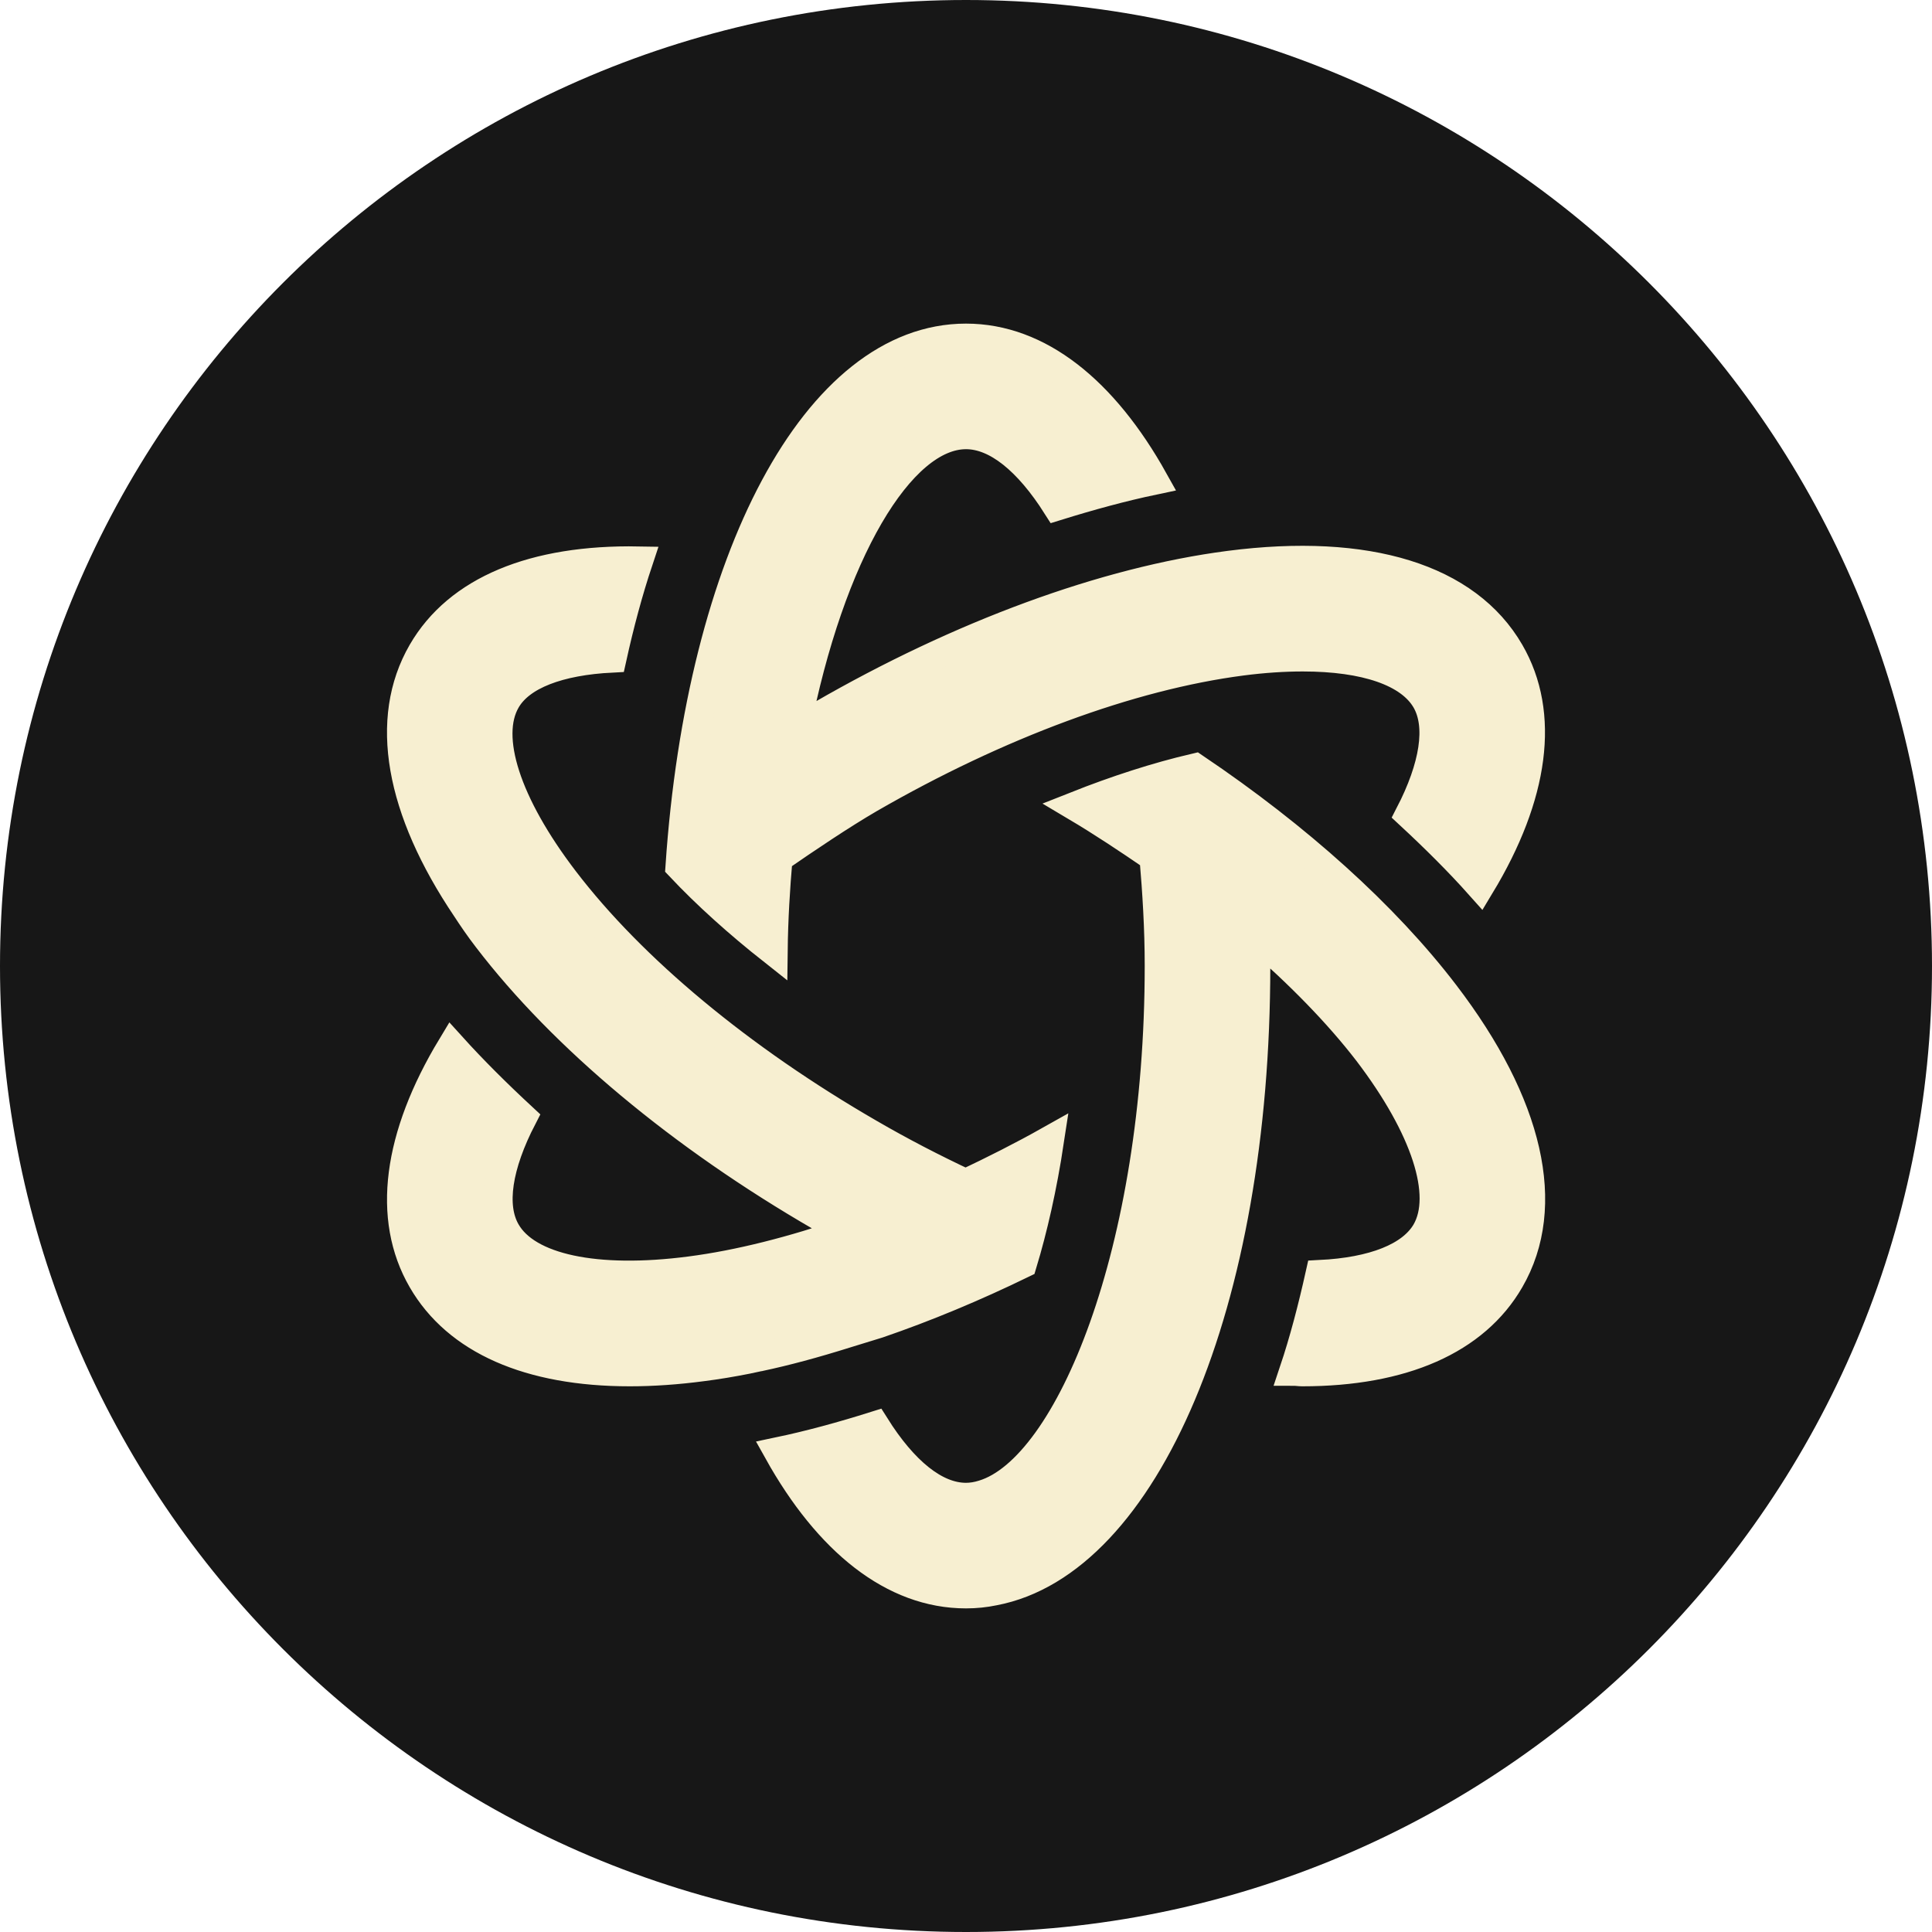
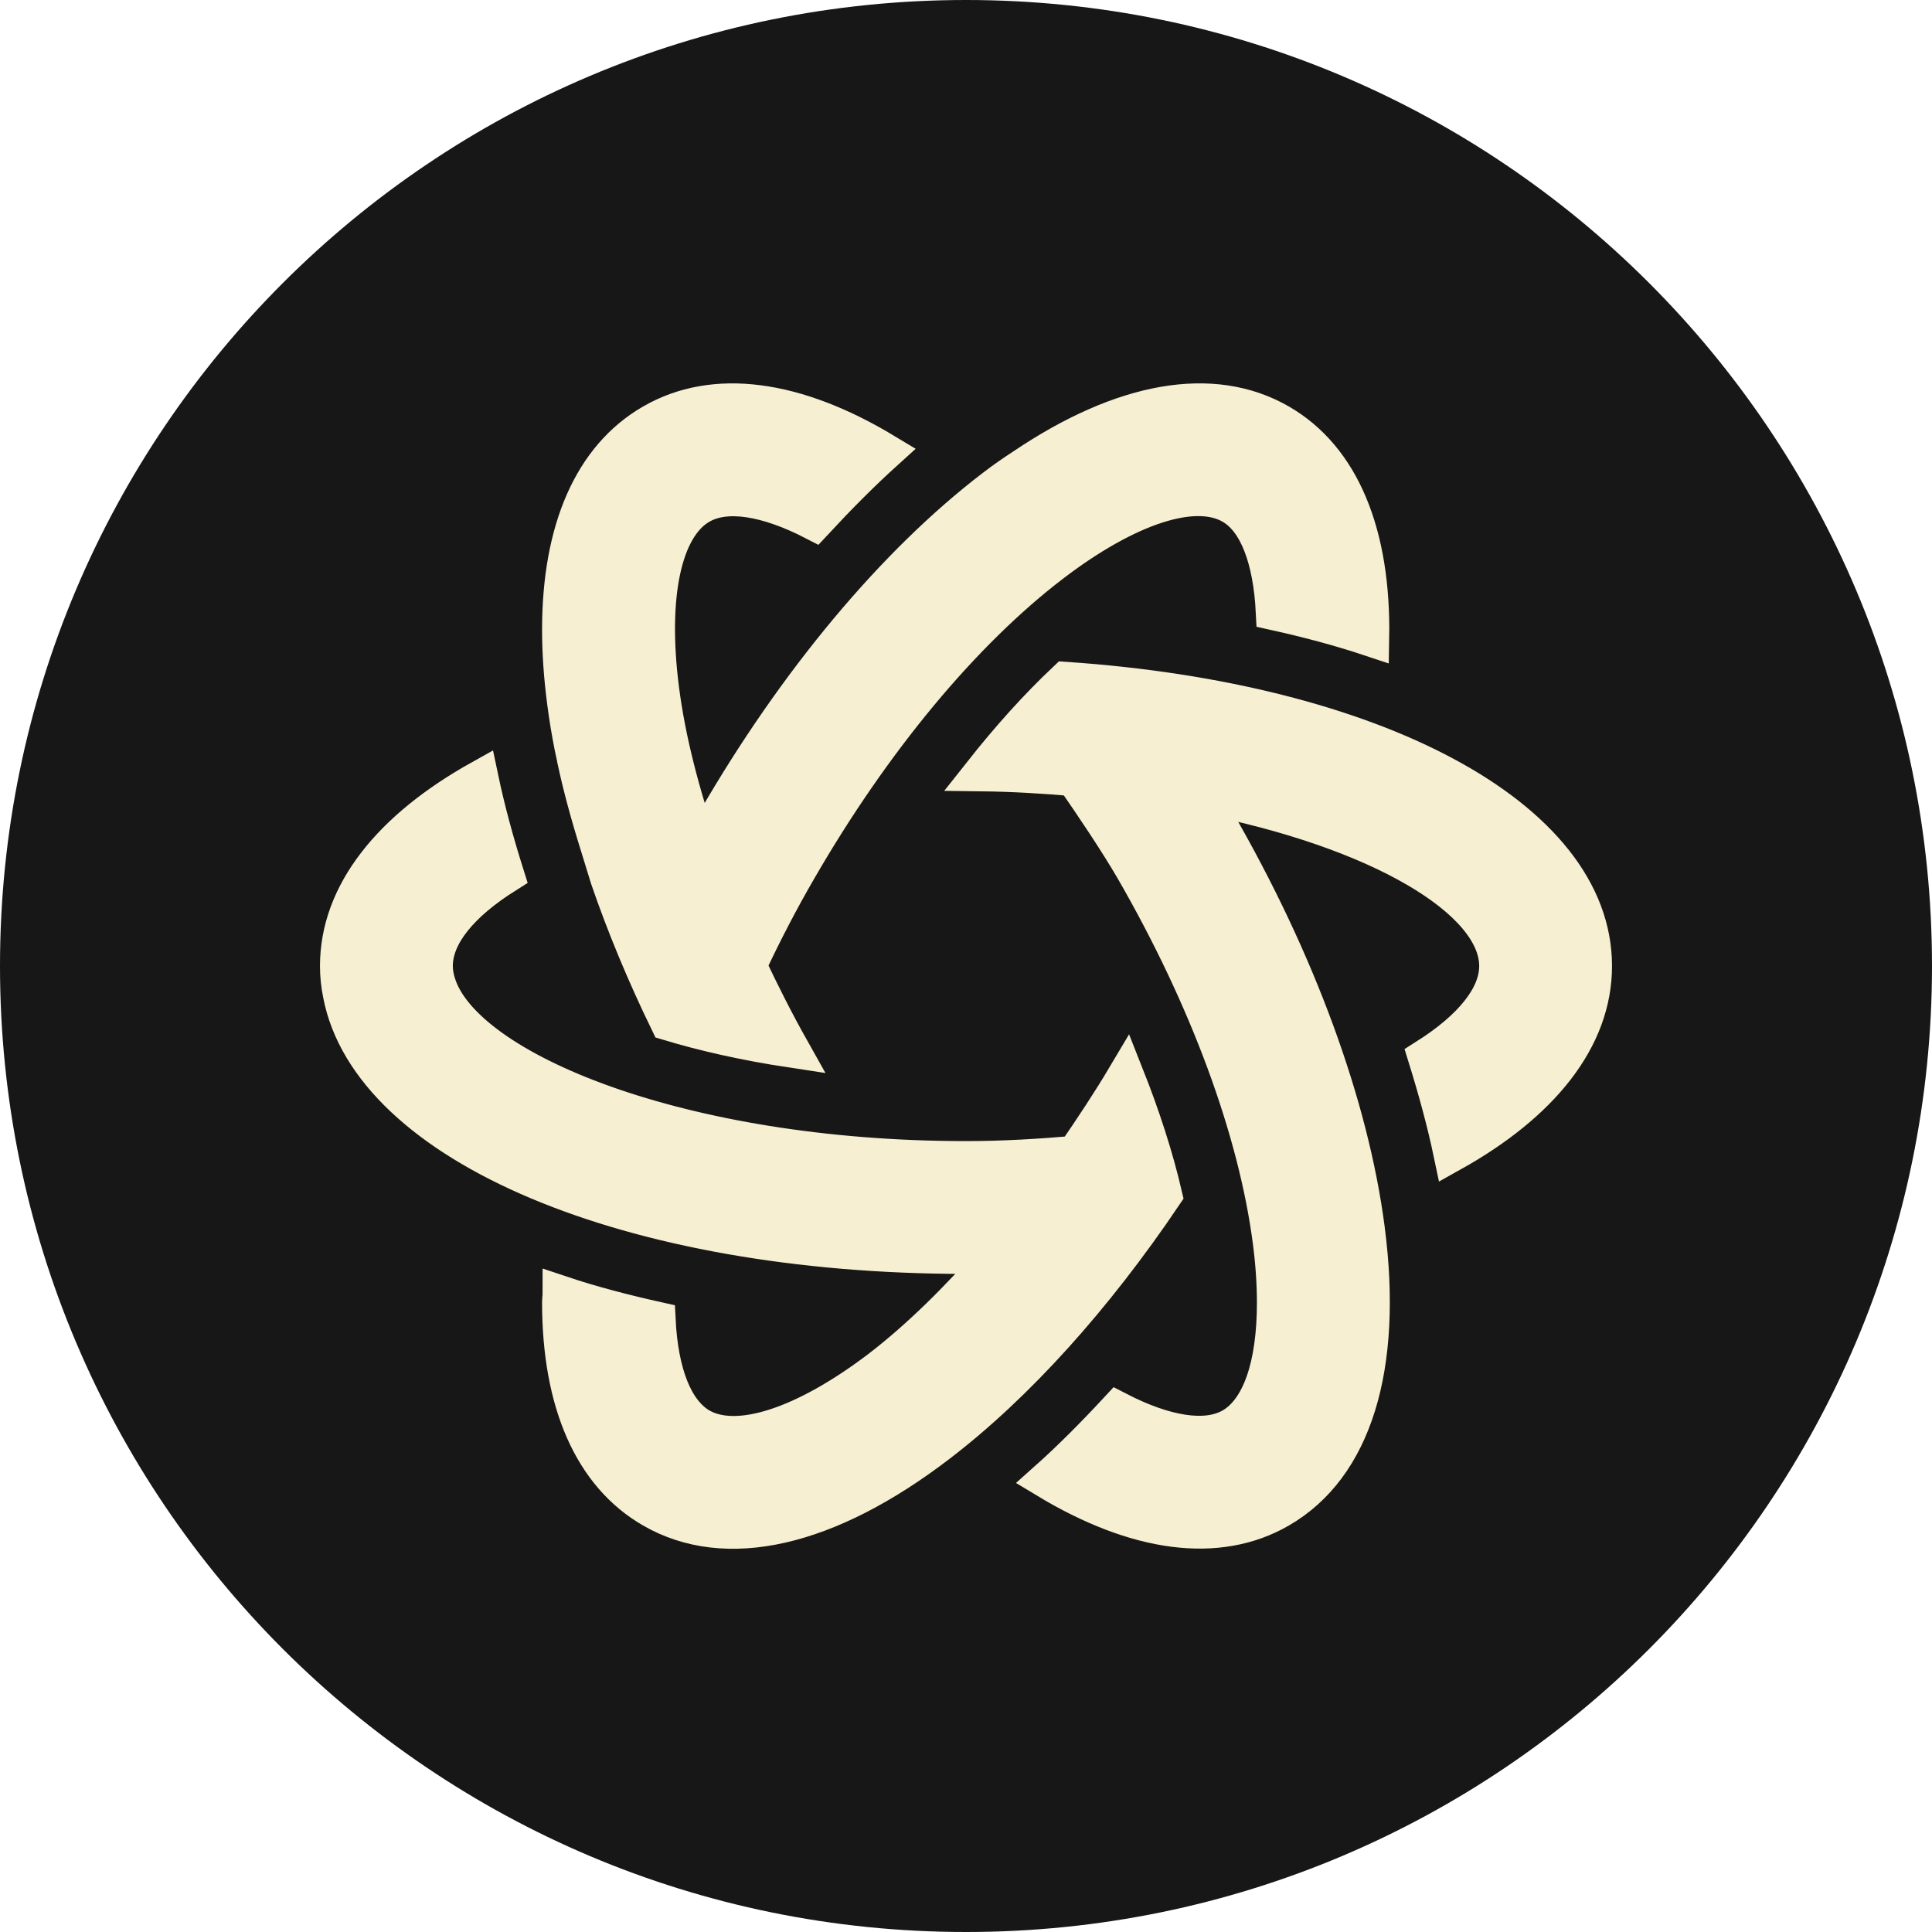
<svg xmlns="http://www.w3.org/2000/svg" viewBox="0 0 40 40">
  <circle cx="20" cy="20" r="20" fill="#171717" />
-   <g transform="translate(4, 4)">
-     <path fill="#f7efd1" stroke="#f7efd1" stroke-width="0.6" d="M 16 3 C 12.906 3 10.508 7.578 10.078 13.938 C 10.633 14.527 11.285 15.113 12.008 15.684 C 12.016 15.02 12.055 14.387 12.109 13.766 C 12.691 13.363 13.422 12.871 14 12.535 C 16.66 11 19.398 9.988 21.707 9.688 C 22.16 9.629 22.586 9.602 22.973 9.602 C 24.27 9.602 25.188 9.914 25.527 10.5 C 25.832 11.031 25.695 11.875 25.184 12.863 C 25.707 13.348 26.203 13.84 26.645 14.336 C 27.77 12.473 28 10.781 27.258 9.5 C 26.375 7.973 24.316 7.332 21.453 7.703 C 18.887 8.035 15.887 9.137 13 10.805 C 12.816 10.91 12.645 11.027 12.465 11.141 C 13.184 7.441 14.645 5 16 5 C 16.633 5 17.289 5.539 17.883 6.477 C 18.562 6.266 19.234 6.082 19.887 5.945 C 18.852 4.09 17.508 3 16 3 Z M 9.219 7.613 C 7.051 7.574 5.48 8.223 4.742 9.5 C 3.938 10.891 4.273 12.758 5.656 14.809 C 5.781 15 5.918 15.203 6.09 15.426 C 7.66 17.48 10.113 19.527 13 21.195 C 13.184 21.301 13.375 21.395 13.562 21.5 C 12.418 21.895 11.309 22.18 10.289 22.312 C 8.34 22.566 6.914 22.262 6.477 21.5 C 6.168 20.969 6.305 20.125 6.816 19.137 C 6.293 18.652 5.797 18.16 5.352 17.668 C 4.23 19.527 4 21.219 4.742 22.5 C 5.461 23.746 6.961 24.402 9.039 24.402 C 9.512 24.402 10.02 24.367 10.547 24.297 C 10.852 24.258 11.156 24.207 11.469 24.145 L 11.688 24.098 C 11.703 24.098 11.715 24.094 11.73 24.09 C 12.262 23.977 12.848 23.82 13.52 23.609 L 14.18 23.406 C 15.16 23.07 16.164 22.652 17.168 22.164 C 17.387 21.438 17.582 20.59 17.73 19.613 C 17.152 19.938 16.57 20.23 15.992 20.504 C 15.324 20.191 14.652 19.844 14 19.465 C 11.336 17.926 9.09 16.062 7.68 14.215 C 6.484 12.648 6.035 11.262 6.477 10.5 C 6.777 9.977 7.574 9.68 8.672 9.625 C 8.828 8.918 9.008 8.246 9.219 7.613 Z M 20.742 11.898 C 19.953 12.082 19.117 12.352 18.262 12.691 C 18.828 13.027 19.367 13.387 19.891 13.746 C 19.953 14.473 20 15.215 20 16 C 20 21.898 18.145 26.398 16.359 26.941 C 16.238 26.98 16.113 27 16 27 C 15.367 27 14.711 26.465 14.117 25.52 C 13.438 25.734 12.766 25.918 12.113 26.055 C 13.148 27.91 14.492 29 16 29 C 16.199 29 16.391 28.98 16.578 28.941 C 19.707 28.348 22 22.988 22 16 C 22 15.785 21.984 15.578 21.98 15.363 C 22.895 16.156 23.699 16.973 24.324 17.785 C 25.516 19.352 25.965 20.738 25.527 21.5 C 25.219 22.027 24.434 22.332 23.328 22.387 C 23.172 23.086 22.996 23.762 22.785 24.391 C 22.84 24.391 22.906 24.402 22.961 24.402 C 25.039 24.402 26.539 23.746 27.258 22.5 C 28.141 20.973 27.664 18.867 25.91 16.574 C 24.668 14.949 22.867 13.332 20.742 11.898 Z" />
+   <g transform="translate(4, 4) rotate(90, 16, 16)">
+     <path fill="#f7efd1" stroke="#f7efd1" stroke-width="0.75" d="M 16 3 C 12.906 3 10.508 7.578 10.078 13.938 C 10.633 14.527 11.285 15.113 12.008 15.684 C 12.016 15.02 12.055 14.387 12.109 13.766 C 12.691 13.363 13.422 12.871 14 12.535 C 16.66 11 19.398 9.988 21.707 9.688 C 22.16 9.629 22.586 9.602 22.973 9.602 C 24.27 9.602 25.188 9.914 25.527 10.5 C 25.832 11.031 25.695 11.875 25.184 12.863 C 25.707 13.348 26.203 13.84 26.645 14.336 C 27.77 12.473 28 10.781 27.258 9.5 C 26.375 7.973 24.316 7.332 21.453 7.703 C 18.887 8.035 15.887 9.137 13 10.805 C 12.816 10.91 12.645 11.027 12.465 11.141 C 13.184 7.441 14.645 5 16 5 C 16.633 5 17.289 5.539 17.883 6.477 C 18.562 6.266 19.234 6.082 19.887 5.945 C 18.852 4.09 17.508 3 16 3 Z M 9.219 7.613 C 7.051 7.574 5.48 8.223 4.742 9.5 C 3.938 10.891 4.273 12.758 5.656 14.809 C 5.781 15 5.918 15.203 6.09 15.426 C 7.66 17.48 10.113 19.527 13 21.195 C 13.184 21.301 13.375 21.395 13.562 21.5 C 12.418 21.895 11.309 22.18 10.289 22.312 C 8.34 22.566 6.914 22.262 6.477 21.5 C 6.168 20.969 6.305 20.125 6.816 19.137 C 6.293 18.652 5.797 18.16 5.352 17.668 C 4.23 19.527 4 21.219 4.742 22.5 C 5.461 23.746 6.961 24.402 9.039 24.402 C 9.512 24.402 10.02 24.367 10.547 24.297 C 10.852 24.258 11.156 24.207 11.469 24.145 L 11.688 24.098 C 11.703 24.098 11.715 24.094 11.73 24.09 C 12.262 23.977 12.848 23.82 13.52 23.609 L 14.18 23.406 C 15.16 23.07 16.164 22.652 17.168 22.164 C 17.387 21.438 17.582 20.59 17.73 19.613 C 17.152 19.938 16.57 20.23 15.992 20.504 C 15.324 20.191 14.652 19.844 14 19.465 C 11.336 17.926 9.09 16.062 7.68 14.215 C 6.484 12.648 6.035 11.262 6.477 10.5 C 6.777 9.977 7.574 9.68 8.672 9.625 C 8.828 8.918 9.008 8.246 9.219 7.613 Z M 20.742 11.898 C 19.953 12.082 19.117 12.352 18.262 12.691 C 18.828 13.027 19.367 13.387 19.891 13.746 C 19.953 14.473 20 15.215 20 16 C 20 21.898 18.145 26.398 16.359 26.941 C 16.238 26.98 16.113 27 16 27 C 15.367 27 14.711 26.465 14.117 25.52 C 13.438 25.734 12.766 25.918 12.113 26.055 C 13.148 27.91 14.492 29 16 29 C 16.199 29 16.391 28.98 16.578 28.941 C 19.707 28.348 22 22.988 22 16 C 22 15.785 21.984 15.578 21.98 15.363 C 22.895 16.156 23.699 16.973 24.324 17.785 C 25.516 19.352 25.965 20.738 25.527 21.5 C 25.219 22.027 24.434 22.332 23.328 22.387 C 23.172 23.086 22.996 23.762 22.785 24.391 C 22.84 24.391 22.906 24.402 22.961 24.402 C 25.039 24.402 26.539 23.746 27.258 22.5 C 28.141 20.973 27.664 18.867 25.91 16.574 C 24.668 14.949 22.867 13.332 20.742 11.898 Z" />
  </g>
</svg>
